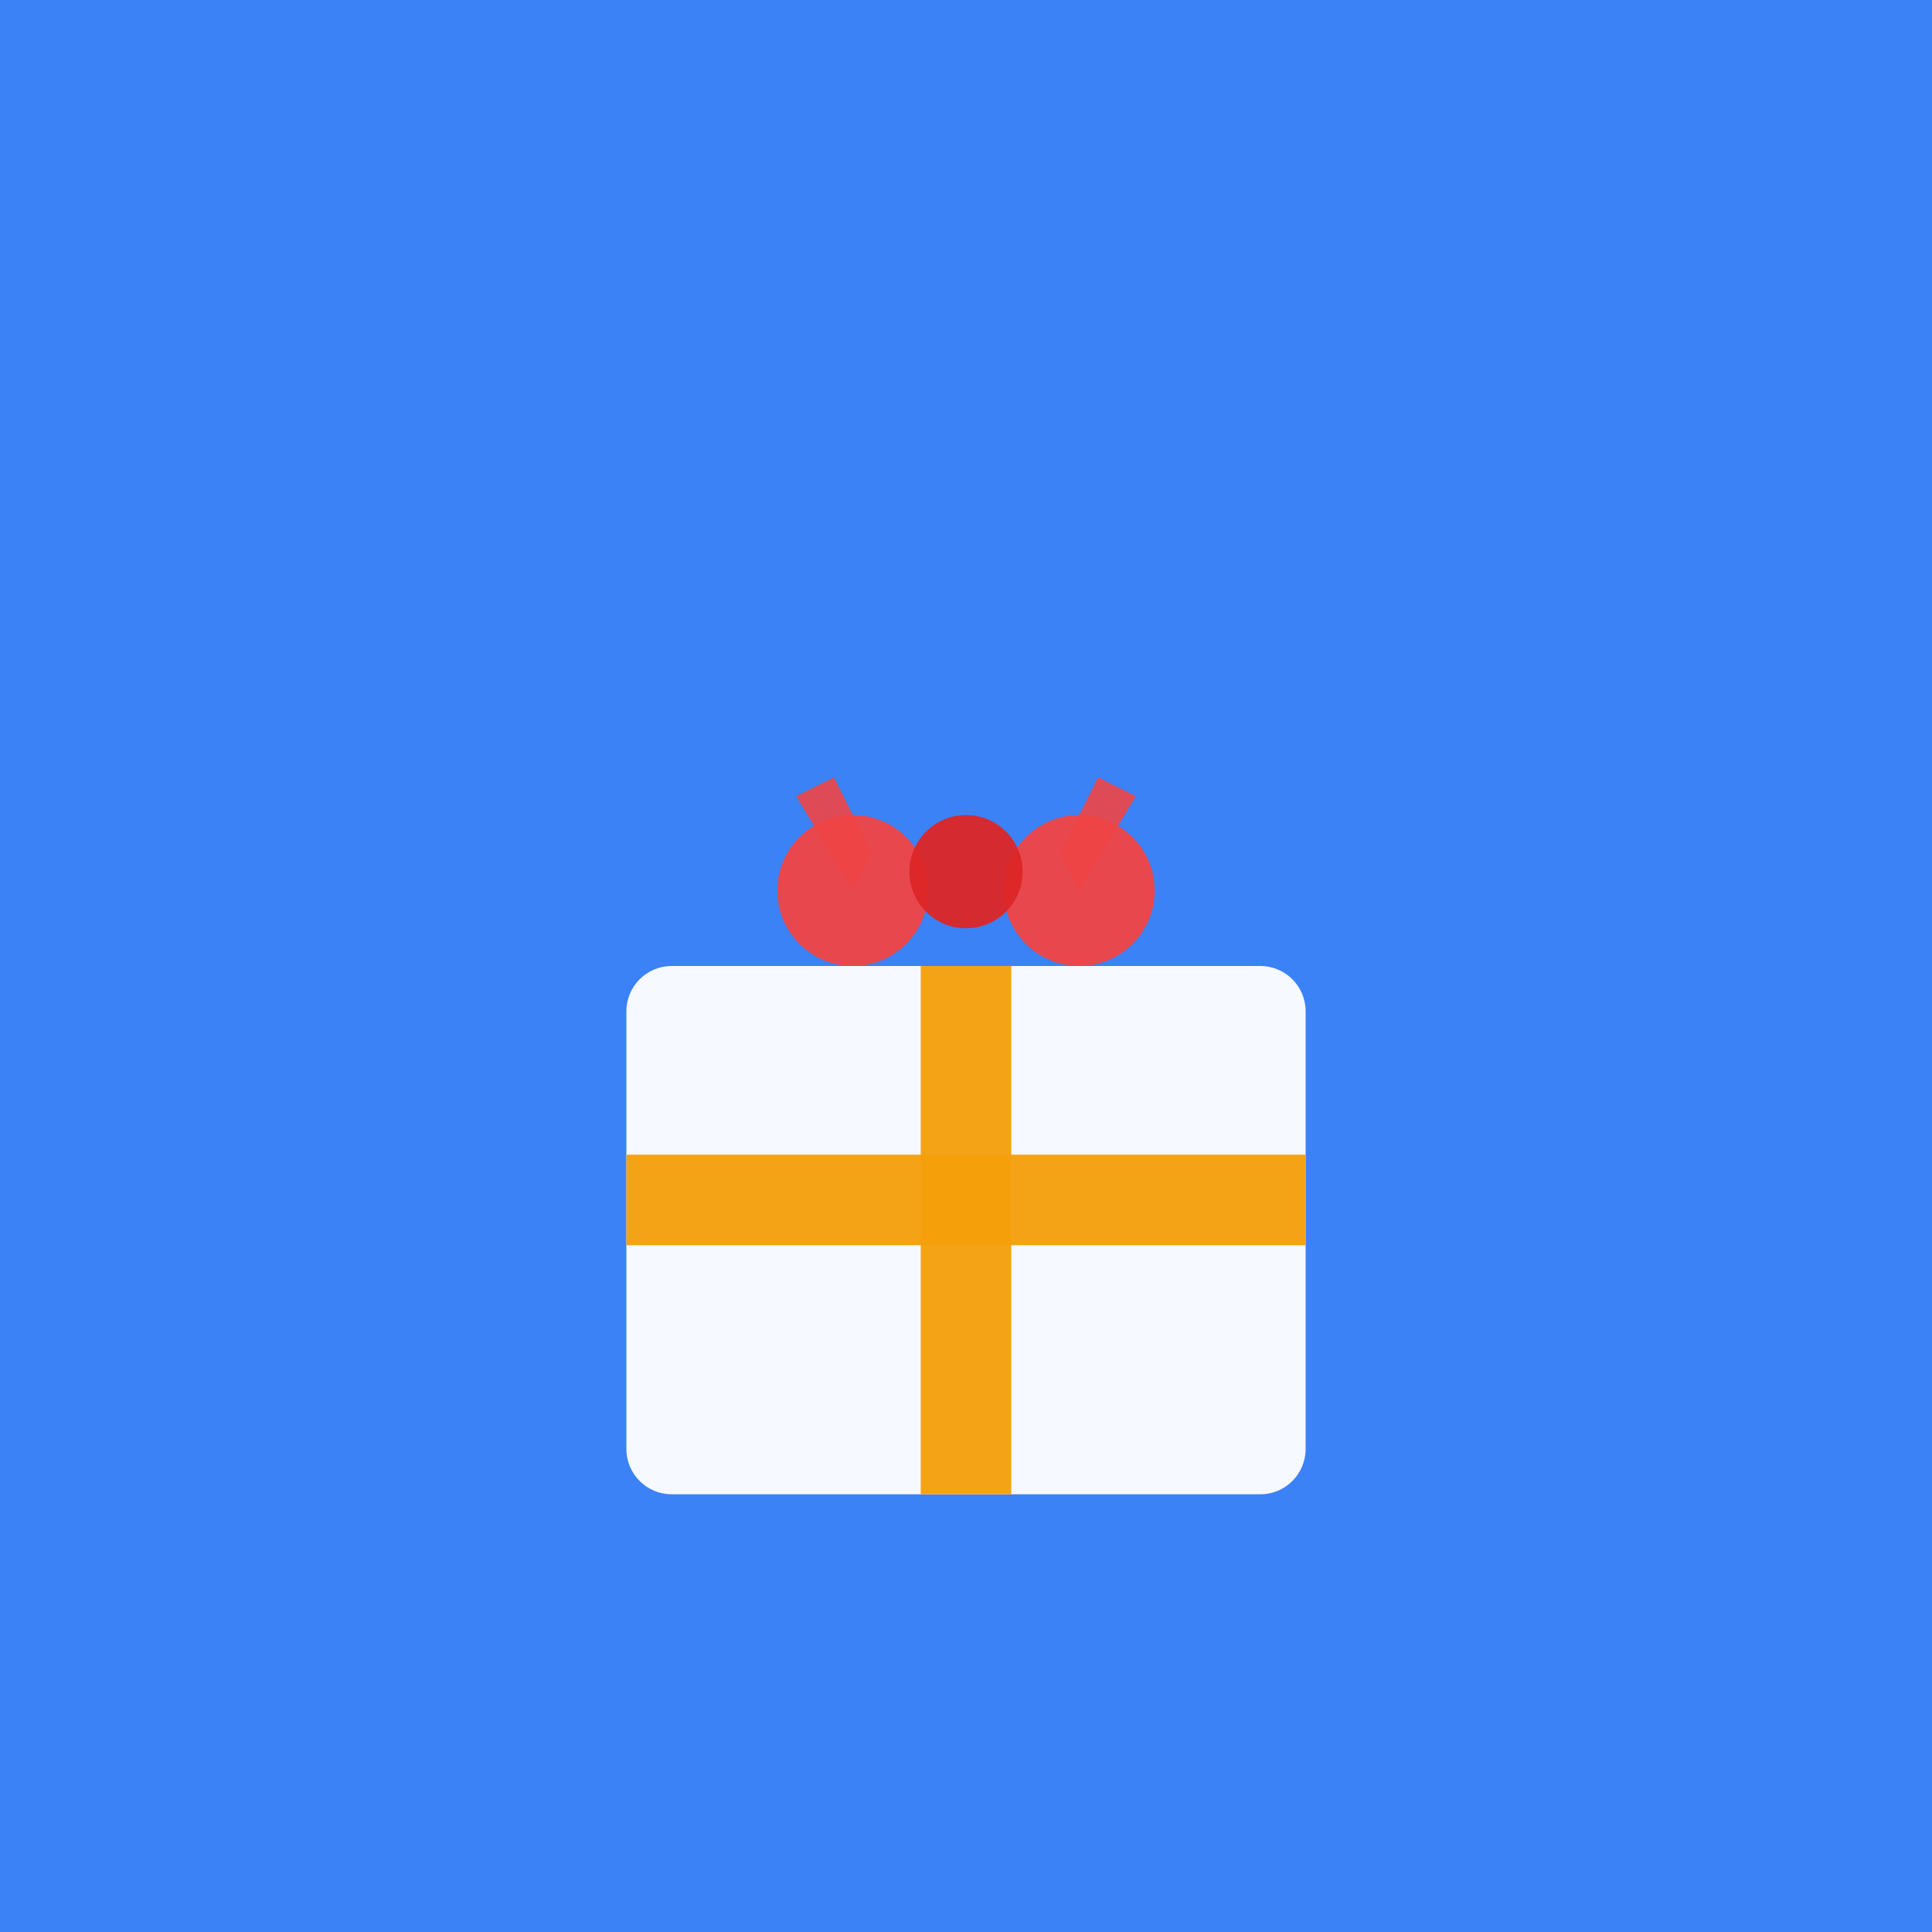
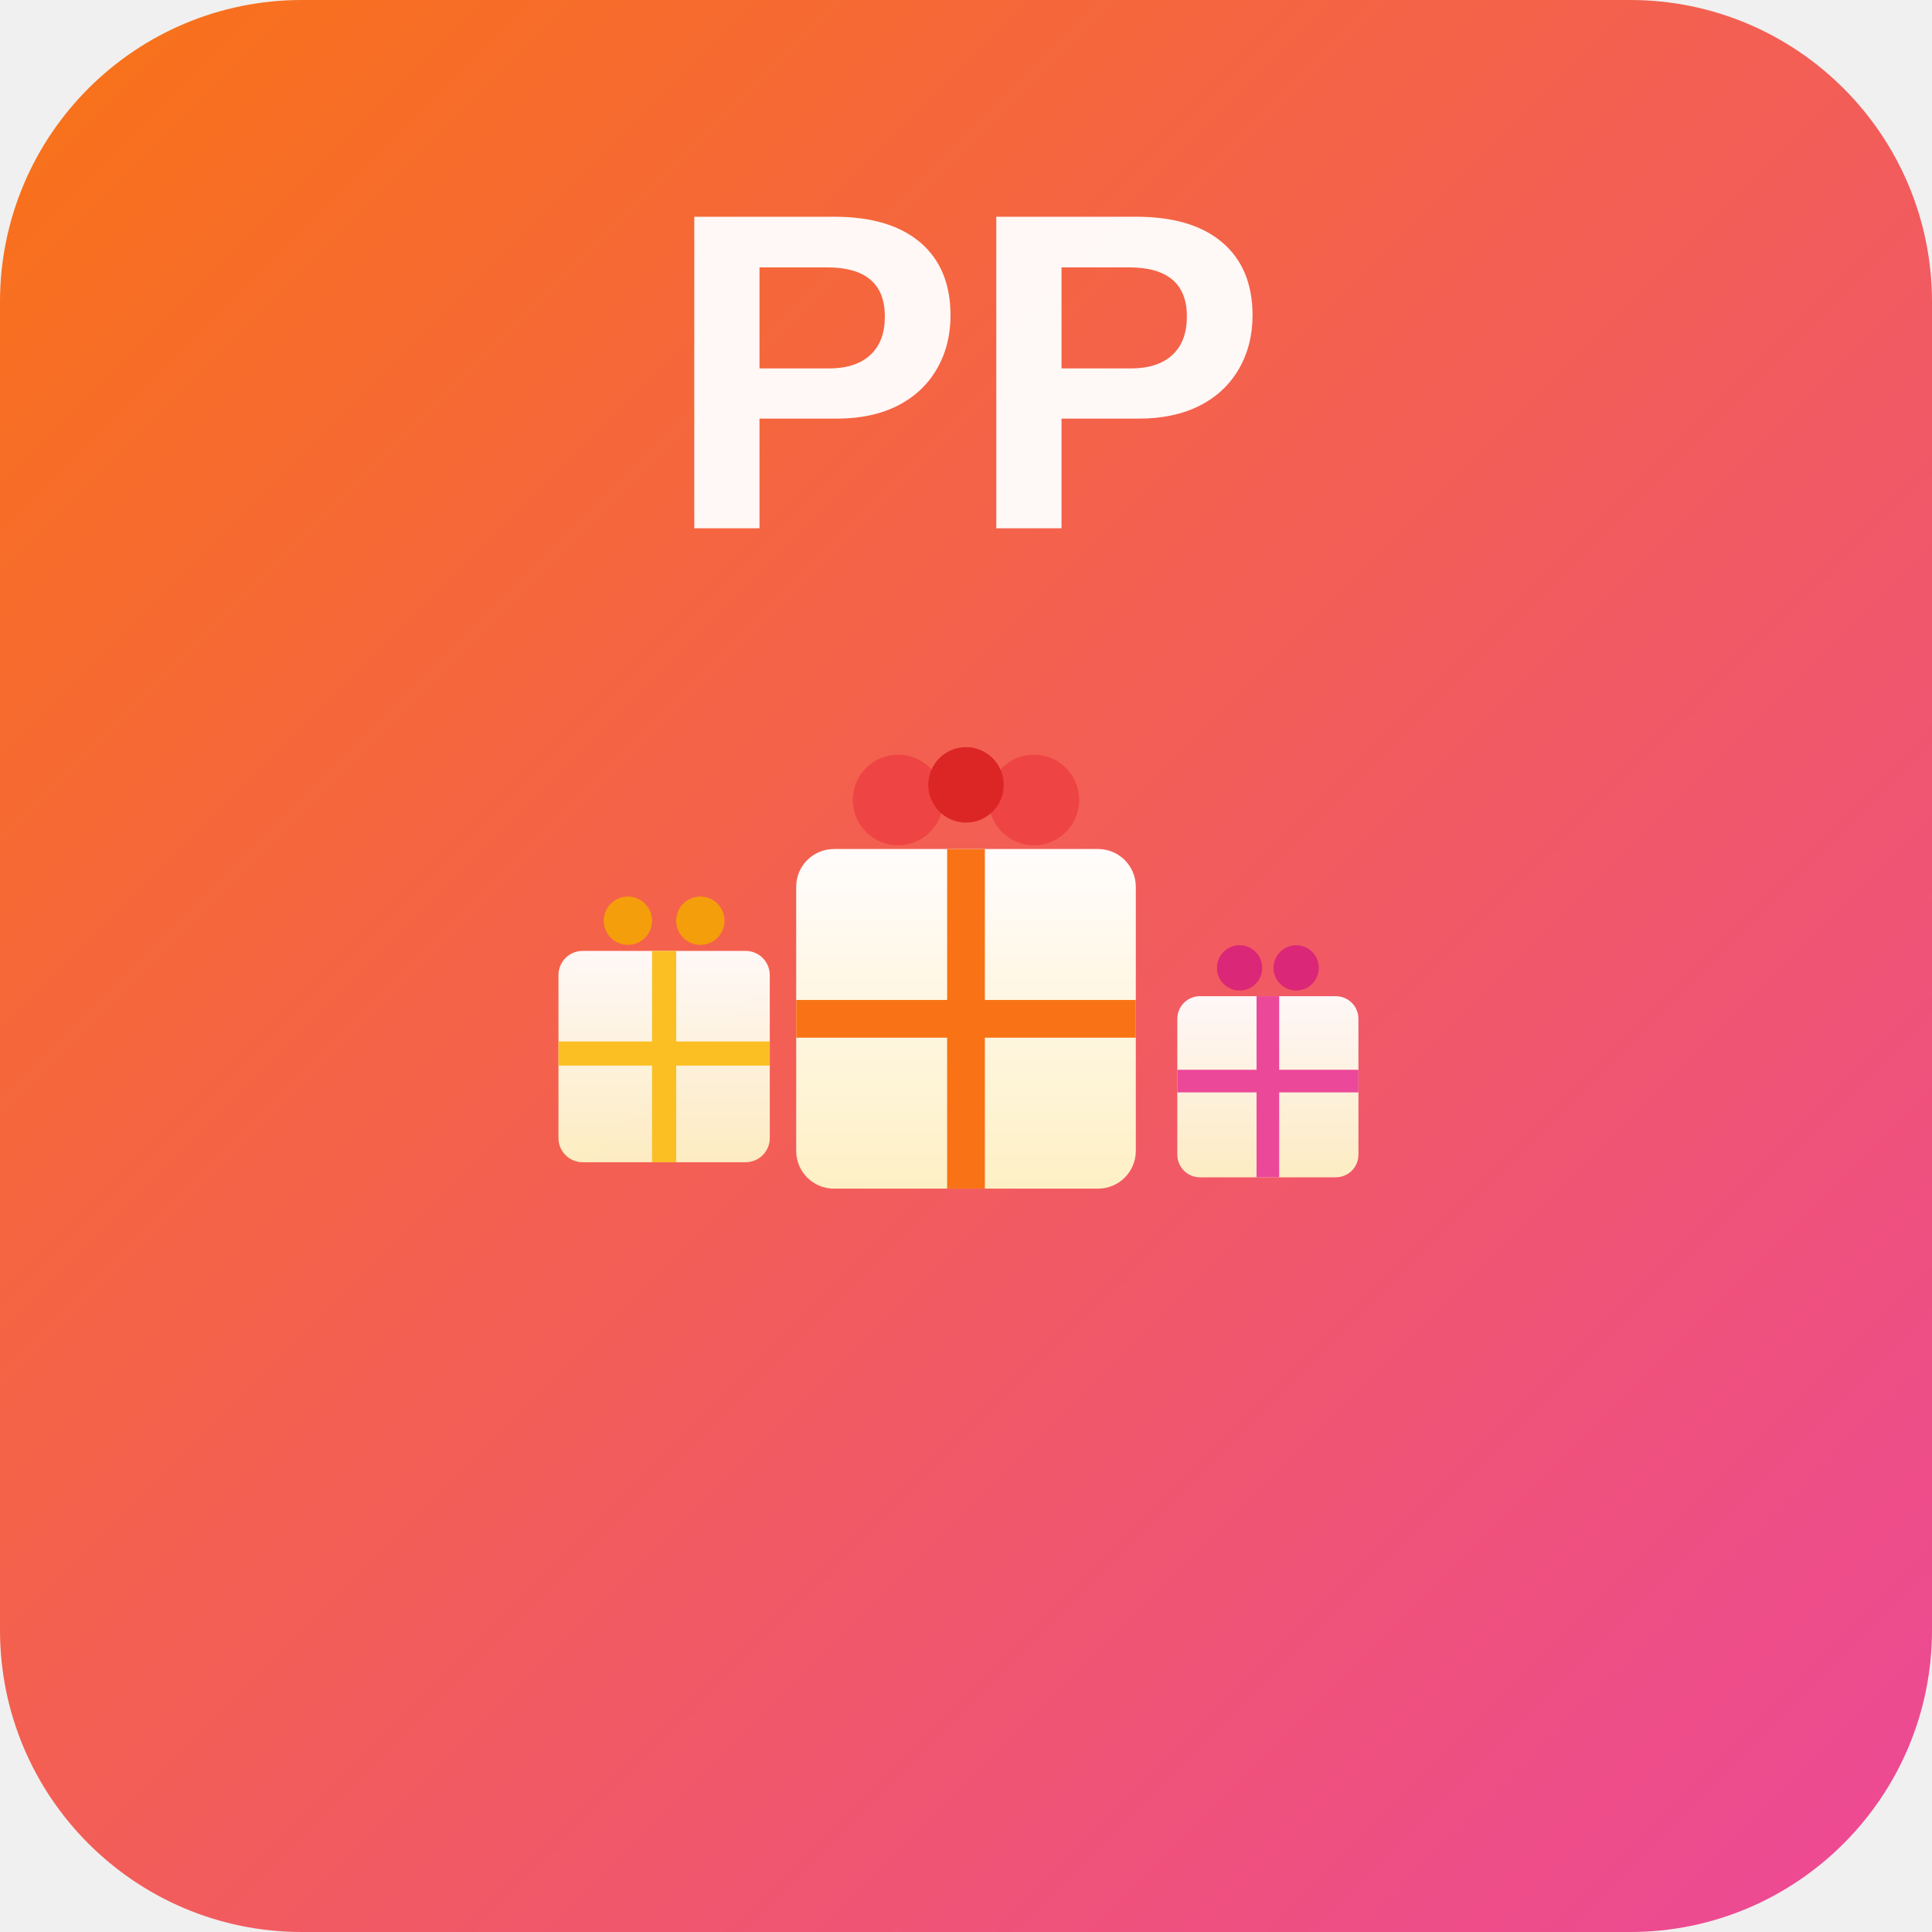
<svg xmlns="http://www.w3.org/2000/svg" width="512" height="512" viewBox="0 0 512 512">
-   <rect width="512" height="512" fill="#3b82f6" />
-   <g transform="translate(256, 256)">
-     <rect x="-90" y="0" width="180" height="140" rx="12" fill="white" opacity="0.95" />
-     <rect x="-12" y="0" width="24" height="140" fill="#f59e0b" opacity="0.95" />
-     <rect x="-90" y="50" width="180" height="24" fill="#f59e0b" opacity="0.95" />
-     <circle cx="-30" cy="-20" r="20" fill="#ef4444" opacity="0.95" />
-     <circle cx="30" cy="-20" r="20" fill="#ef4444" opacity="0.95" />
-     <circle cx="0" cy="-25" r="15" fill="#dc2626" opacity="0.95" />
-     <path d="M -30 -20 L -45 -45 L -35 -50 L -25 -30 Z" fill="#ef4444" opacity="0.9" />
-     <path d="M 30 -20 L 45 -45 L 35 -50 L 25 -30 Z" fill="#ef4444" opacity="0.9" />
+   <defs>
+     <linearGradient id="bg" x1="0%" y1="0%" x2="100%" y2="100%">
+       <stop offset="0%" style="stop-color:#f97316;stop-opacity:1" />
+       <stop offset="100%" style="stop-color:#ec4899;stop-opacity:1" />
+     </linearGradient>
+     <linearGradient id="gift" x1="0%" y1="0%" x2="0%" y2="100%">
+       <stop offset="0%" style="stop-color:#ffffff;stop-opacity:1" />
+       <stop offset="100%" style="stop-color:#fef3c7;stop-opacity:1" />
+     </linearGradient>
+   </defs>
+   <rect width="512" height="512" fill="url(#bg)" rx="80" />
+   <g transform="translate(256, 280)">
+     <g transform="translate(-80, -20) scale(0.8)">
+       <rect x="-35" y="-10" width="70" height="70" rx="8" fill="url(#gift)" opacity="0.95" />
+       <rect x="-4" y="-10" width="8" height="70" fill="#fbbf24" />
+       <rect x="-35" y="20" width="70" height="8" fill="#fbbf24" />
+       <circle cx="-12" cy="-20" r="8" fill="#f59e0b" />
+       <circle cx="12" cy="-20" r="8" fill="#f59e0b" />
+     </g>
+     <g transform="translate(0, -40)">
+       <rect x="-45" y="-15" width="90" height="90" rx="10" fill="url(#gift)" opacity="0.98" />
+       <rect x="-5" y="-15" width="10" height="90" fill="#f97316" />
+       <rect x="-45" y="25" width="90" height="10" fill="#f97316" />
+       <circle cx="-18" cy="-28" r="12" fill="#ef4444" />
+       <circle cx="18" cy="-28" r="12" fill="#ef4444" />
+       <circle cx="0" cy="-32" r="10" fill="#dc2626" />
+     </g>
+     <g transform="translate(80, -10) scale(0.75)">
+       <rect x="-32" y="-8" width="64" height="64" rx="8" fill="url(#gift)" opacity="0.95" />
+       <rect x="-4" y="-8" width="8" height="64" fill="#ec4899" />
+       <rect x="-32" y="18" width="64" height="8" fill="#ec4899" />
+       <circle cx="-10" cy="-18" r="8" fill="#db2777" />
+       <circle cx="10" cy="-18" r="8" fill="#db2777" />
+     </g>
+   </g>
+   <g transform="translate(256, 140)">
+     <text x="0" y="0" font-family="Arial, sans-serif" font-weight="bold" font-size="120" fill="white" text-anchor="middle" opacity="0.95">PP</text>
  </g>
</svg>
